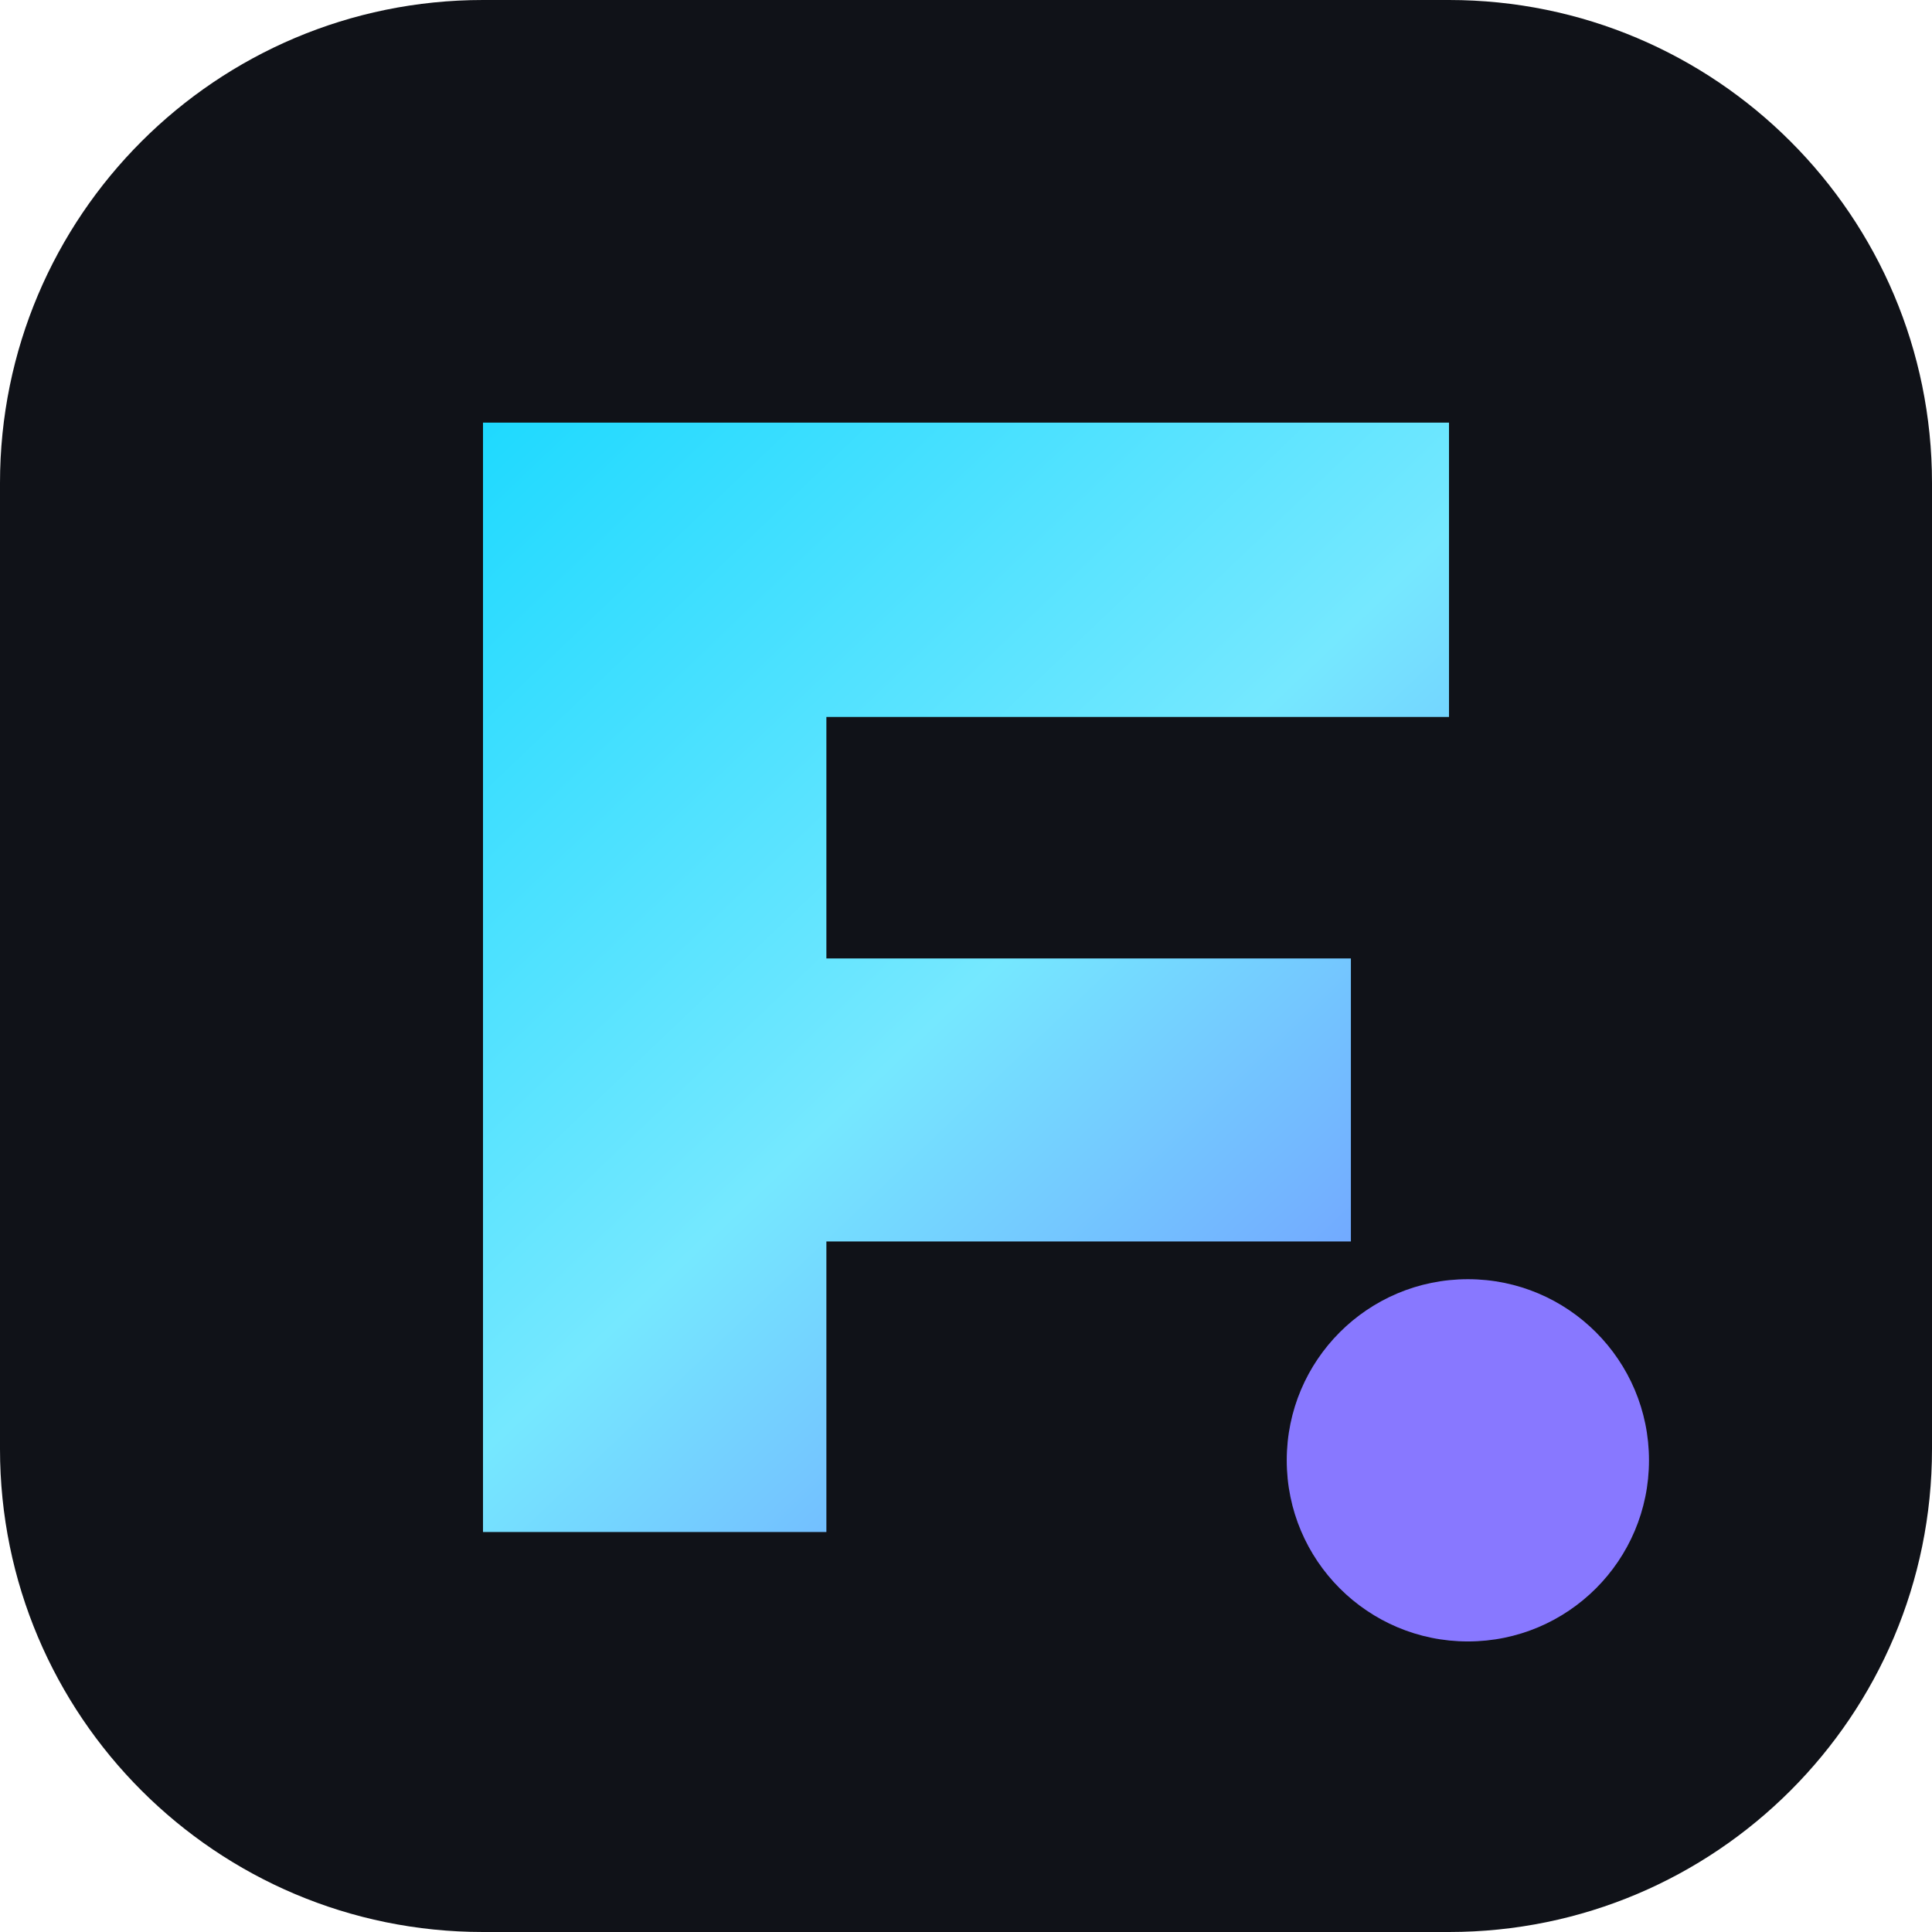
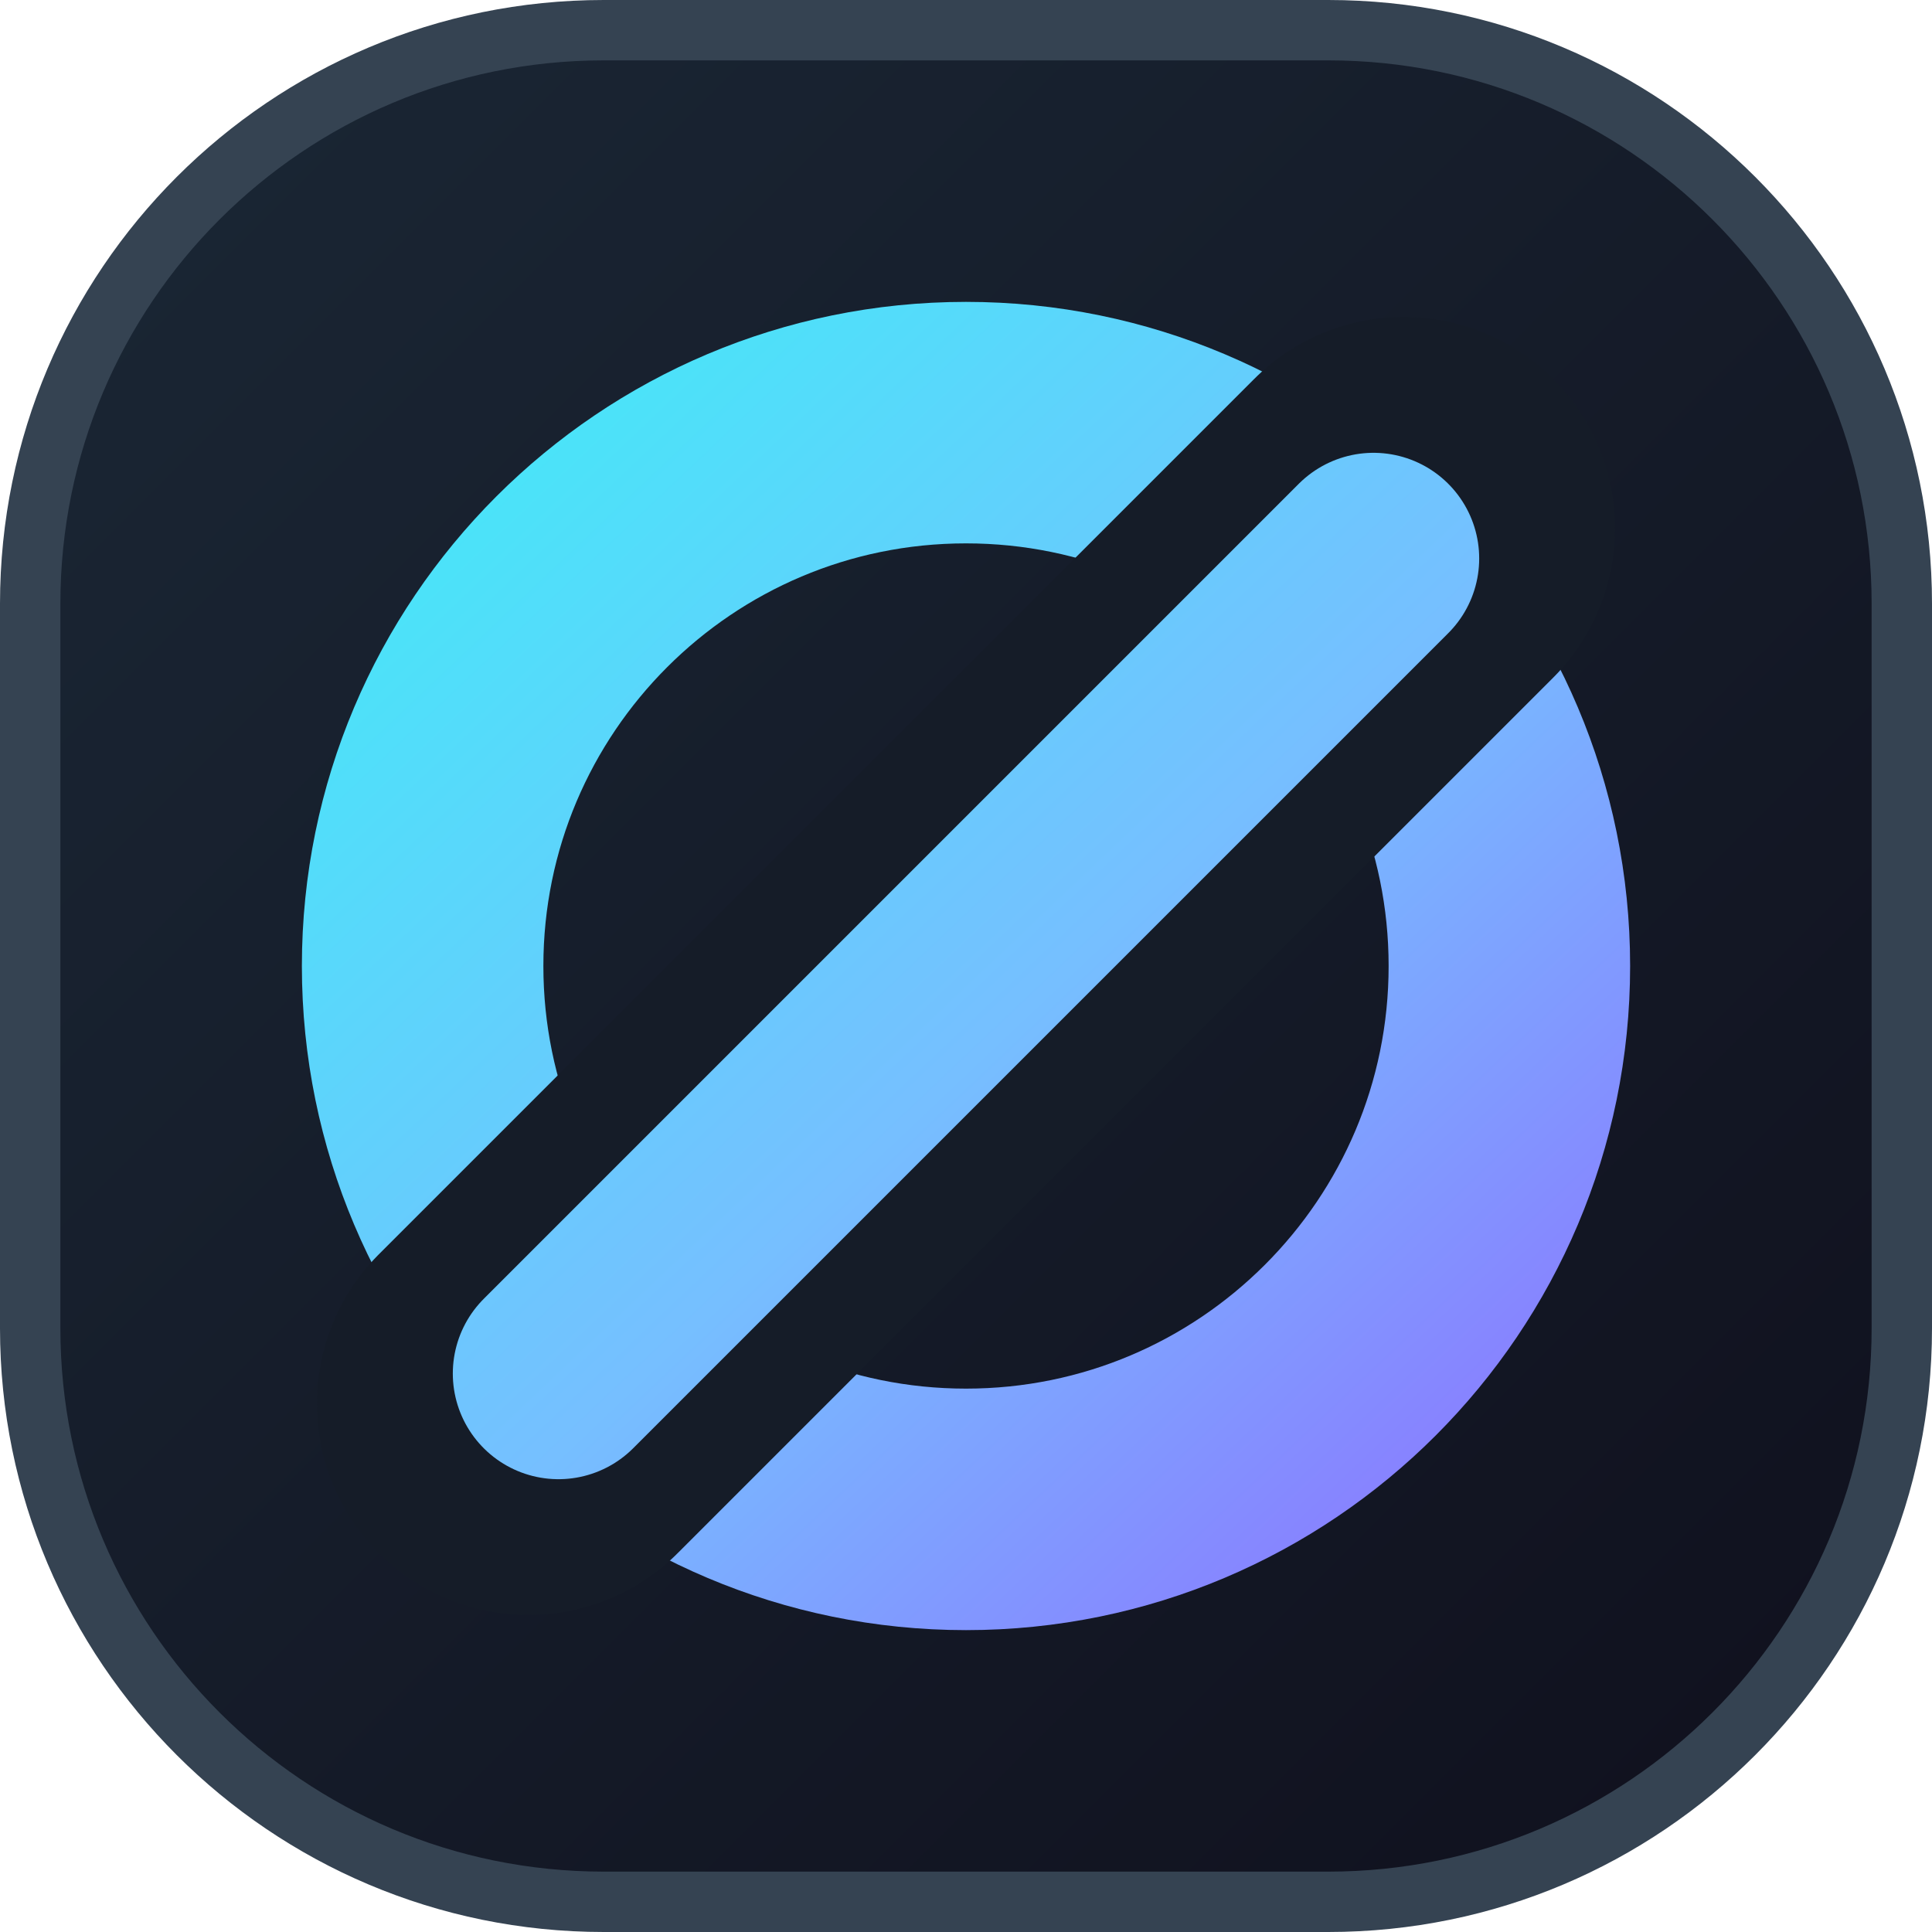
- <svg xmlns="http://www.w3.org/2000/svg" width="512" height="512" viewBox="0 0 512 512">
+ <svg xmlns="http://www.w3.org/2000/svg" viewBox="0 0 64 64" fill="none">
  <defs>
-     <linearGradient id="g" x1="75" y1="67" x2="443" y2="453" gradientUnits="userSpaceOnUse">
-       <stop stop-color="#00d4ff" />
-       <stop offset=".5" stop-color="#75e8ff" />
-       <stop offset="1" stop-color="#6f5cff" />
+     <linearGradient id="flip" x1="15" y1="14" x2="51" y2="52" gradientUnits="userSpaceOnUse">
+       <stop stop-color="#46E7F8" />
+       <stop offset=".52" stop-color="#76BFFF" />
+       <stop offset="1" stop-color="#8C72FF" />
+     </linearGradient>
+     <linearGradient id="surface" x1="4" y1="4" x2="60" y2="60" gradientUnits="userSpaceOnUse">
+       <stop stop-color="#1A2634" />
+       <stop offset="1" stop-color="#10111E" />
    </linearGradient>
  </defs>
-   <rect width="512" height="512" rx="128" fill="#101218" />
-   <path d="M128 112h256v78H219v64h139v75H219v77h-91V112Z" fill="url(#g)" />
-   <circle cx="389" cy="387" r="48" fill="#8878ff" />
+   <rect x="1" y="1" width="62" height="62" rx="19" fill="url(#surface)" stroke="#354352" stroke-width="2" />
+   <circle cx="32" cy="32" r="18" stroke="url(#flip)" stroke-width="8" />
+   <path d="M17.5 46.5 46.5 17.5" stroke="#151C28" stroke-width="14" stroke-linecap="round" />
+   <path d="M18.5 45.5 45.5 18.5" stroke="url(#flip)" stroke-width="7" stroke-linecap="round" />
</svg>
